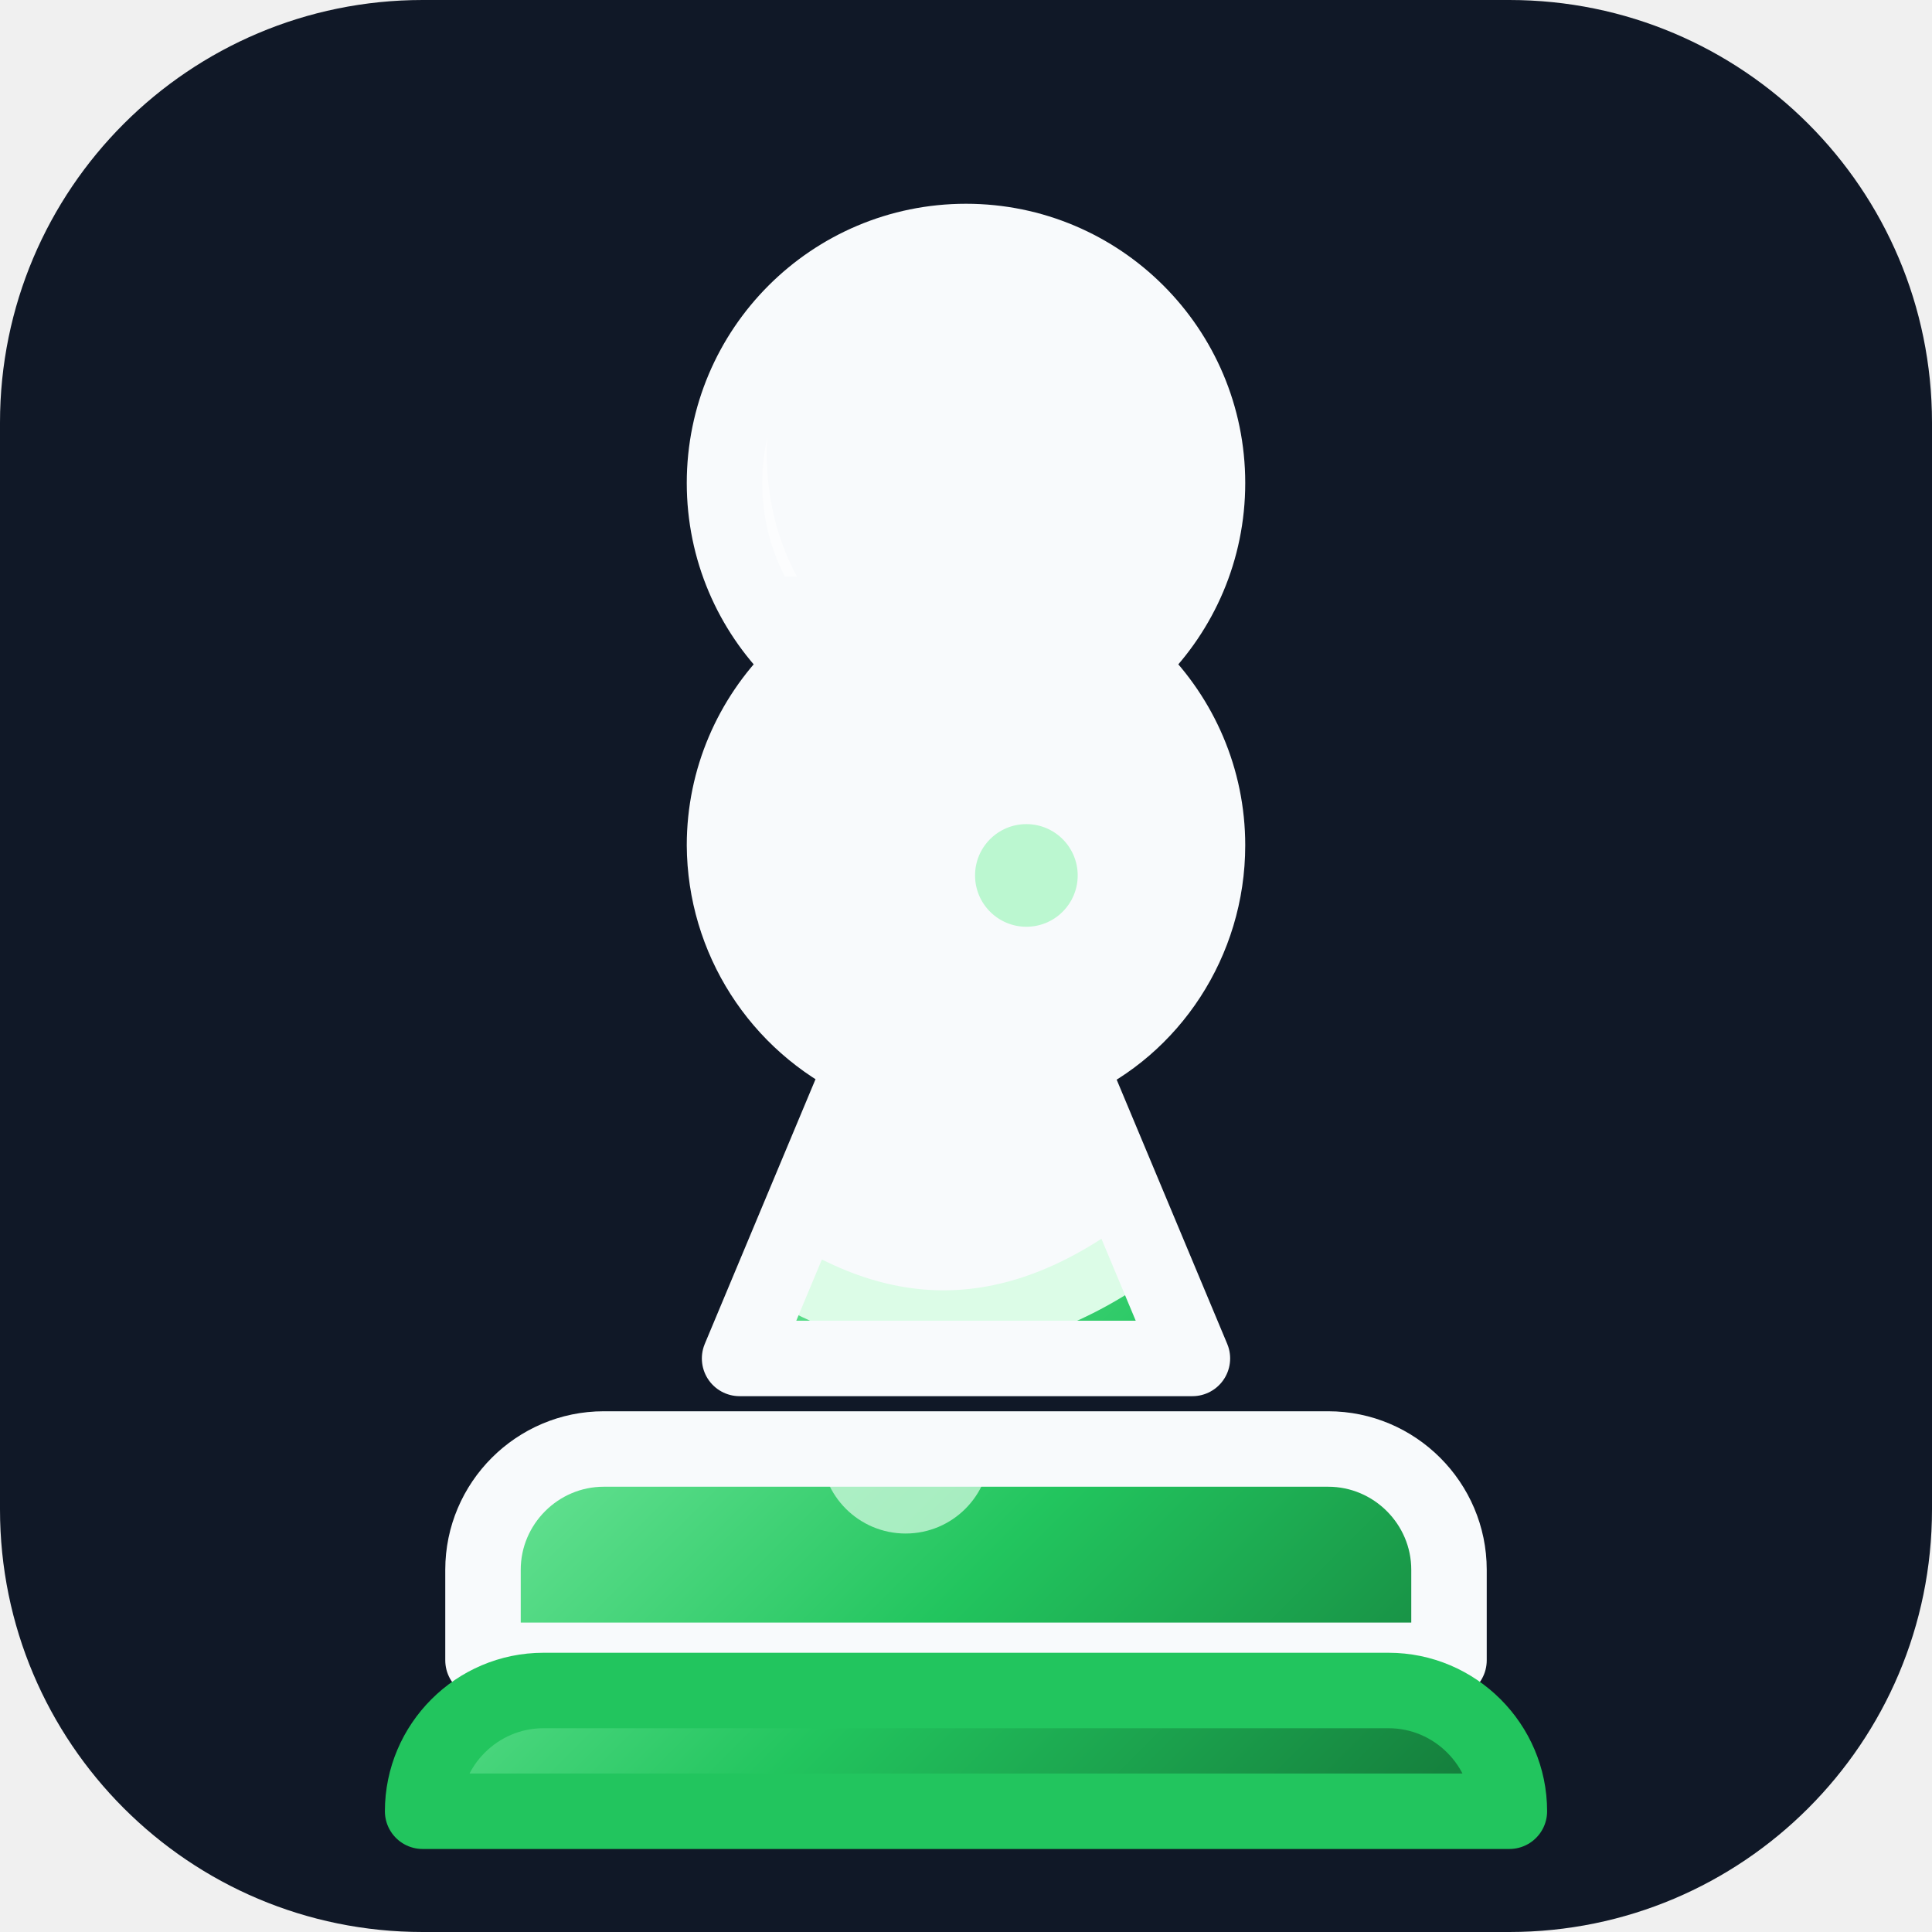
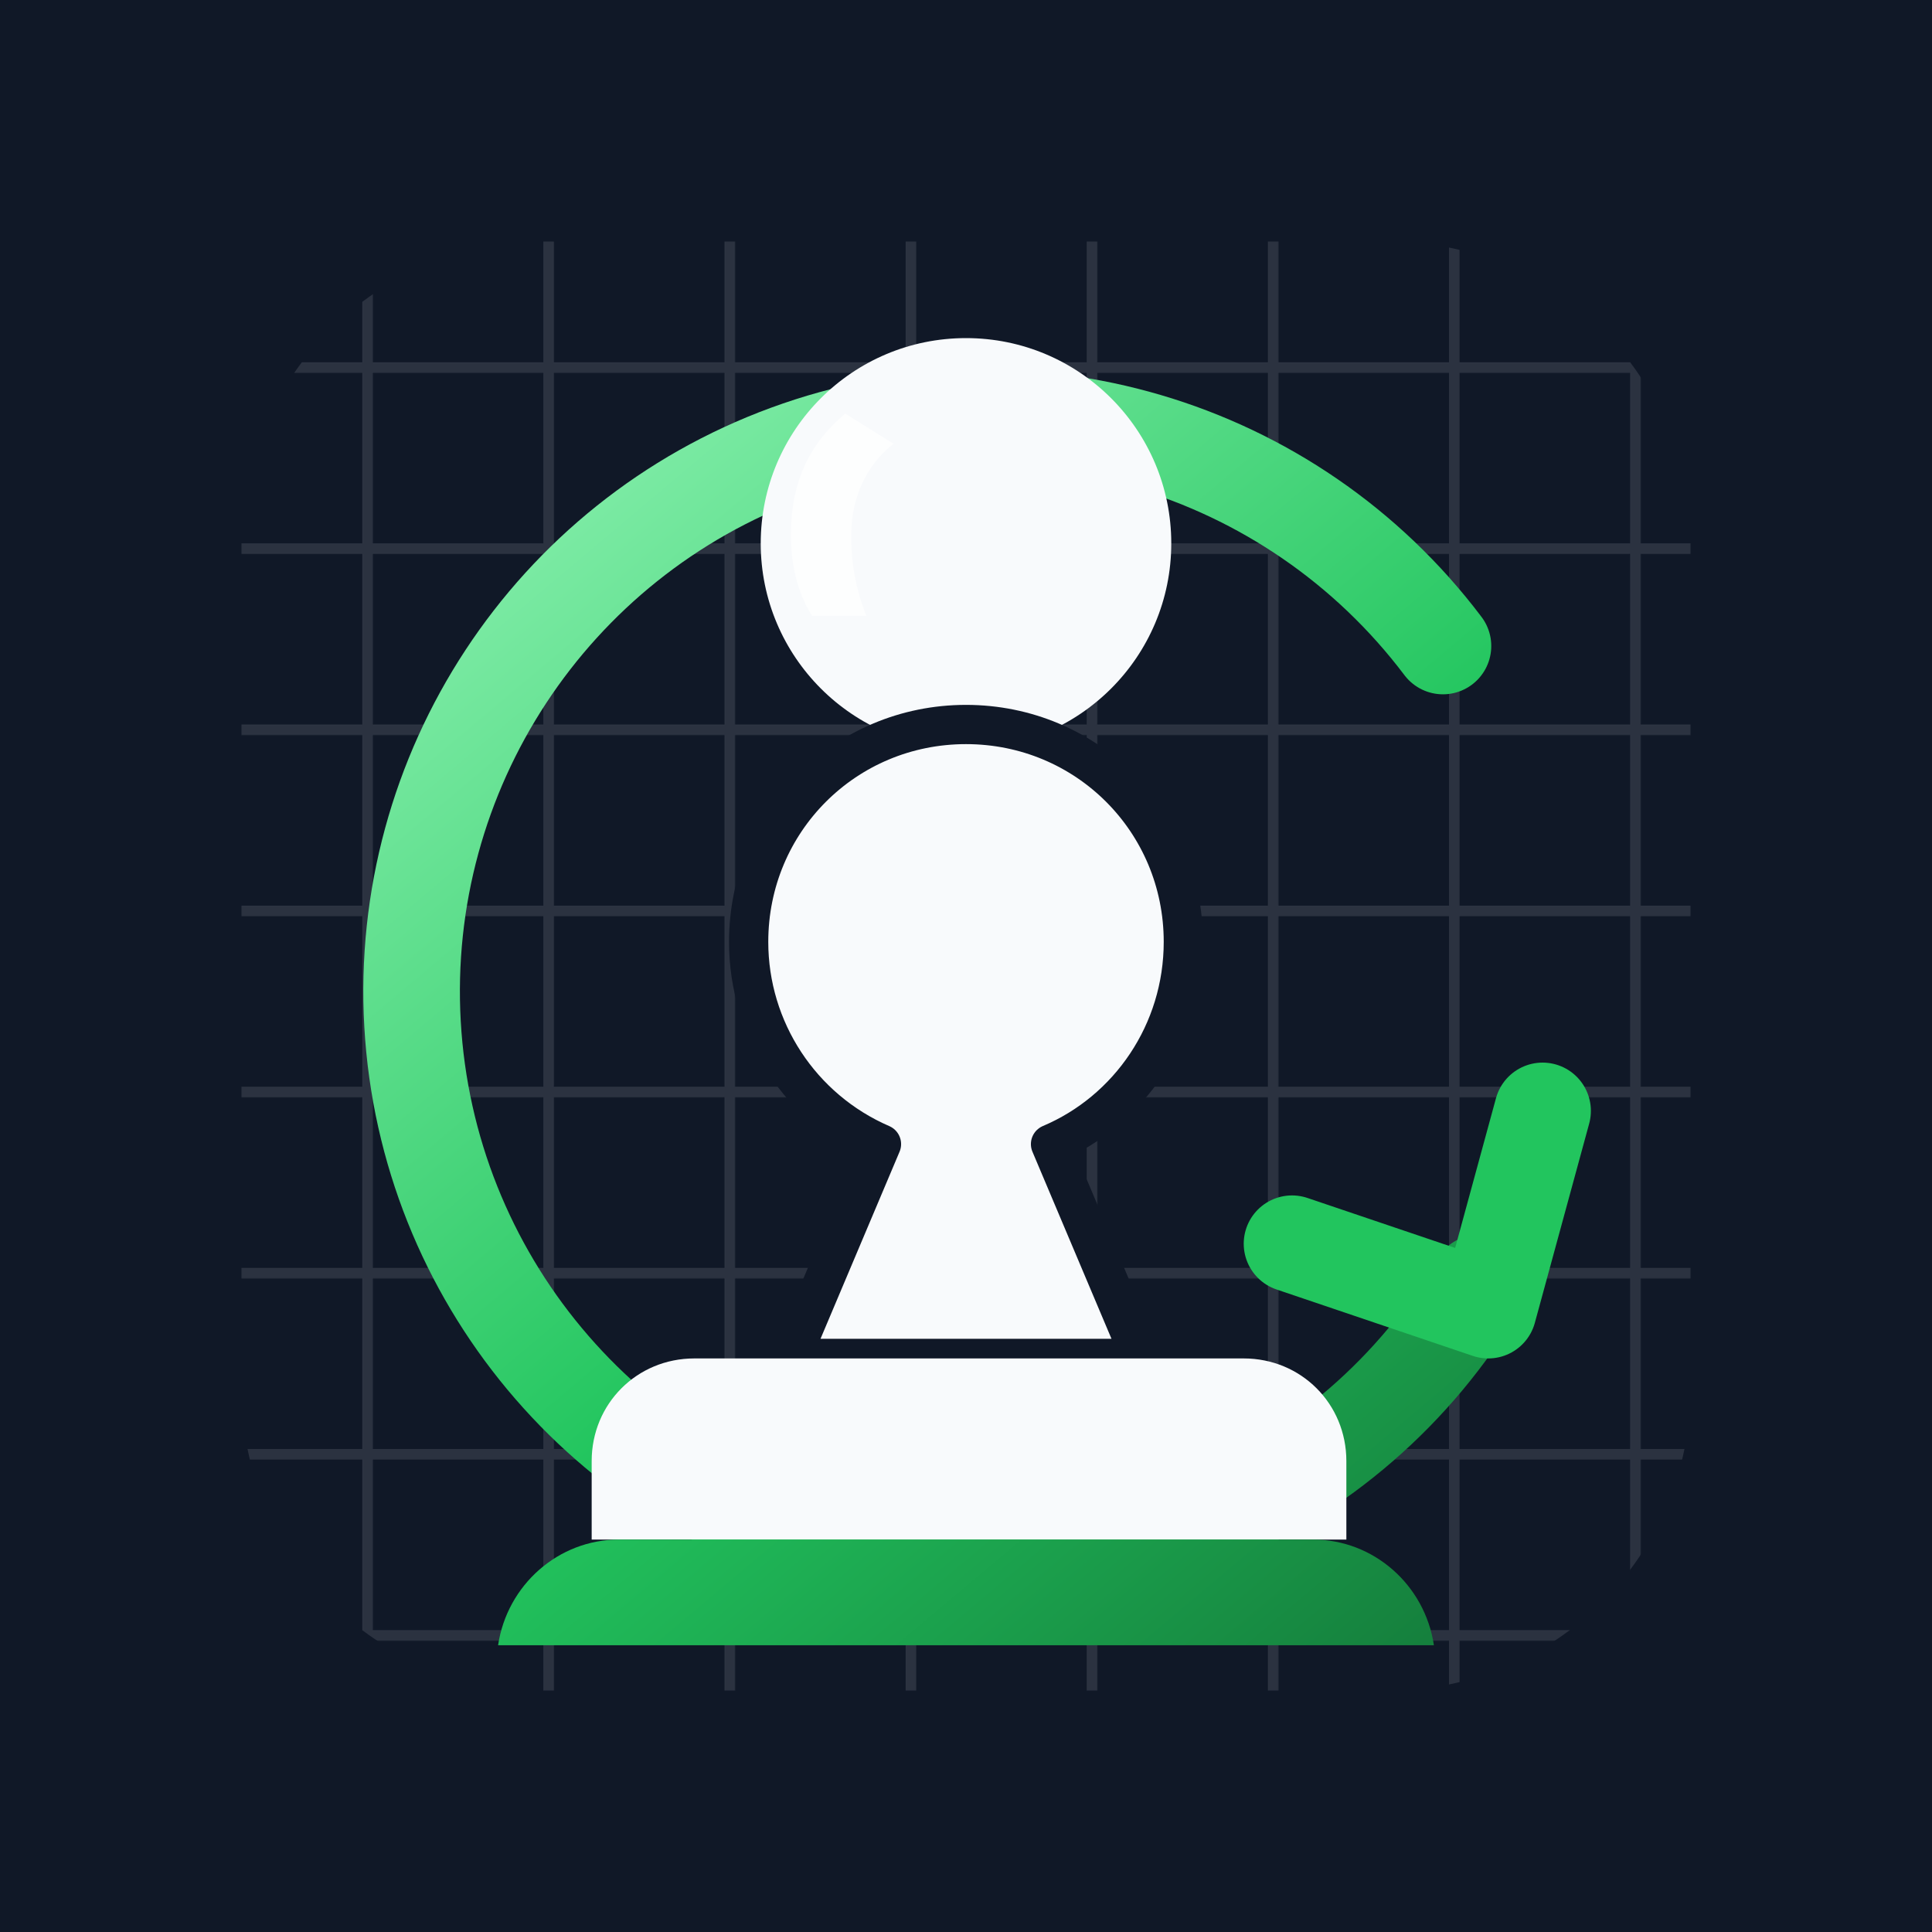
<svg xmlns="http://www.w3.org/2000/svg" viewBox="0 0 64 64" role="img" aria-labelledby="title">
  <defs>
-     <clipPath id="pawn-clip">
-       <circle cx="32" cy="16" r="8" />
-       <path d="M24 28c0-4.4 3.6-8 8-8s8 3.6 8 8c0 3.2-1.9 6-4.6 7.2l4.1 9.8H24.5l4.1-9.8A8 8 0 0 1 24 28Z" />
-       <path d="M20 48h24c2.2 0 4 1.8 4 4v3H16v-3c0-2.2 1.8-4 4-4Z" />
-       <path d="M18 56h28c2.2 0 4 1.8 4 4H14c0-2.2 1.8-4 4-4Z" />
-     </clipPath>
-     <linearGradient id="liquid" x1="20" x2="45" y1="37" y2="62" gradientUnits="userSpaceOnUse">
+     <linearGradient id="recall-gradient" x1="18" x2="50" y1="14" y2="52" gradientUnits="userSpaceOnUse">
      <stop offset="0" stop-color="#86efac" />
      <stop offset="0.55" stop-color="#22c55e" />
      <stop offset="1" stop-color="#15803d" />
    </linearGradient>
+     <pattern id="board-grid" width="6" height="6" patternUnits="userSpaceOnUse">
+       <path d="M6 0H0V6" fill="none" stroke="#f8fafc" stroke-width="0.7" opacity="0.12" />
+     </pattern>
  </defs>
-   <rect width="64" height="64" rx="14" fill="#101827" />
-   <g clip-path="url(#pawn-clip)">
-     <rect width="64" height="64" fill="#f8fafc" />
-     <path fill="url(#liquid)" d="M11 40c4.8-3.1 9-3 13 .2 4.6 3.7 9.2 4 14 .4 4.8-3.6 9.8-3.8 15-.5V64H11Z" />
-     <path fill="none" stroke="#dcfce7" stroke-linecap="round" stroke-width="2" d="M13 40.4c4.2-2.4 7.8-2.2 11 .4 4.6 3.7 9.2 4 14 .4 4.1-3.1 8.3-3.6 12.8-1.2" />
-     <circle cx="25" cy="35" r="2.1" fill="#bbf7d0" />
-     <circle cx="34" cy="29" r="1.7" fill="#bbf7d0" />
-     <circle cx="39.5" cy="22.5" r="1.25" fill="#bbf7d0" />
-     <circle cx="30" cy="48" r="2.8" fill="#dcfce7" opacity="0.7" />
-     <path fill="#ffffff" d="M26 9c-1.8 1.4-2.8 3.5-2.8 6 0 1.5.4 3 .9 4.1h2.3c-.7-1.3-1-2.7-1-4.1 0-2 .9-3.7 2.3-4.8Z" opacity="0.58" />
-   </g>
-   <circle cx="32" cy="16" r="8" fill="none" stroke="#f8fafc" stroke-width="2.5" />
-   <path fill="none" stroke="#f8fafc" stroke-linejoin="round" stroke-width="2.5" d="M24 28c0-4.4 3.6-8 8-8s8 3.6 8 8c0 3.2-1.9 6-4.6 7.2l4.1 9.8H24.5l4.1-9.8A8 8 0 0 1 24 28Z" />
-   <path fill="none" stroke="#f8fafc" stroke-linejoin="round" stroke-width="2.5" d="M20 48h24c2.2 0 4 1.8 4 4v3H16v-3c0-2.2 1.8-4 4-4Z" />
-   <path fill="none" stroke="#22c55e" stroke-linejoin="round" stroke-width="2.5" d="M18 56h28c2.2 0 4 1.8 4 4H14c0-2.2 1.8-4 4-4Z" />
+   <rect width="64" height="64" fill="#101827" />
+   <rect x="8" y="8" width="48" height="48" rx="10" fill="url(#board-grid)" />
+   <path d="M47.8 21.4A19 19 0 1 0 49 42.5" fill="none" stroke="url(#recall-gradient)" stroke-linecap="round" stroke-width="3.2" />
+   <path d="m42.8 41.2 6.5 2.2 1.8-6.6" fill="none" stroke="#22c55e" stroke-linecap="round" stroke-linejoin="round" stroke-width="3.2" />
+   <circle cx="32" cy="18" r="6.8" fill="#f8fafc" />
+   <path d="M24.8 31.2c0-4 3.2-7.2 7.2-7.2s7.2 3.2 7.2 7.2c0 3-1.8 5.6-4.4 6.7l3 7.1H26.2l3-7.1a7.3 7.3 0 0 1-4.4-6.7Z" fill="#f8fafc" stroke="#101827" stroke-linejoin="round" stroke-width="1.3" />
+   <path d="M23 45h18.2c1.9 0 3.4 1.5 3.4 3.4V51H19.6v-2.6c0-1.9 1.5-3.4 3.4-3.4Z" fill="#f8fafc" />
+   <path d="M20.5 51h23c2 0 3.7 1.5 4 3.5h-31c.3-2 2-3.5 4-3.5Z" fill="url(#recall-gradient)" />
+   <path d="M28 13.7c-1.2 1-1.8 2.3-1.8 4 0 1 .2 1.9.7 2.7h1.8a7 7 0 0 1-.5-2.7c0-1.2.5-2.3 1.4-3Z" fill="#ffffff" opacity="0.7" />
</svg>
